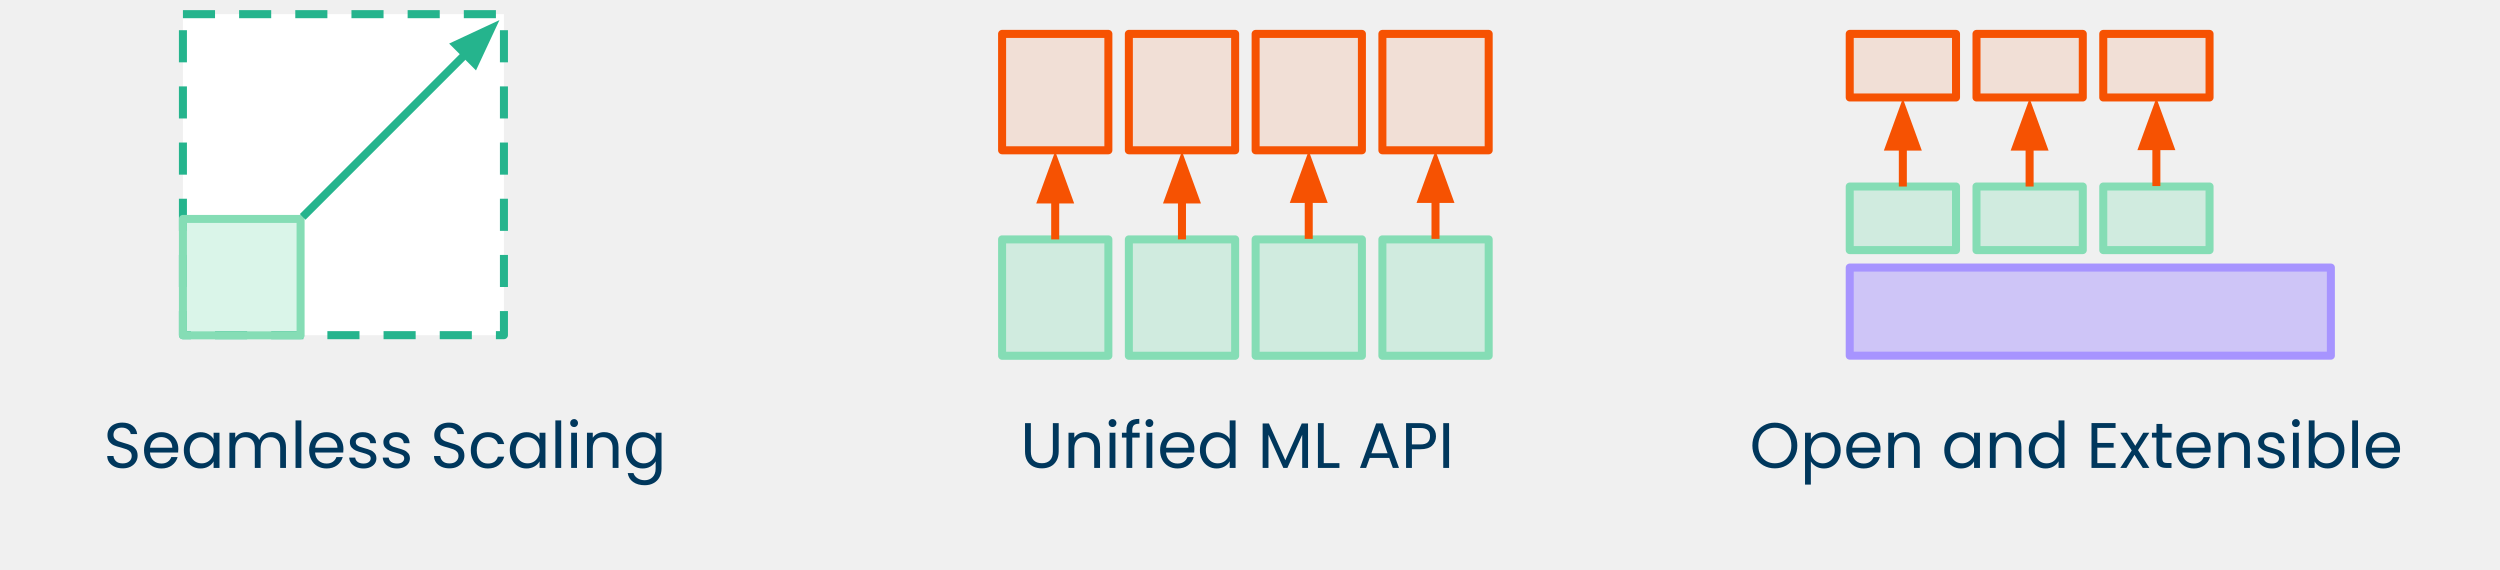
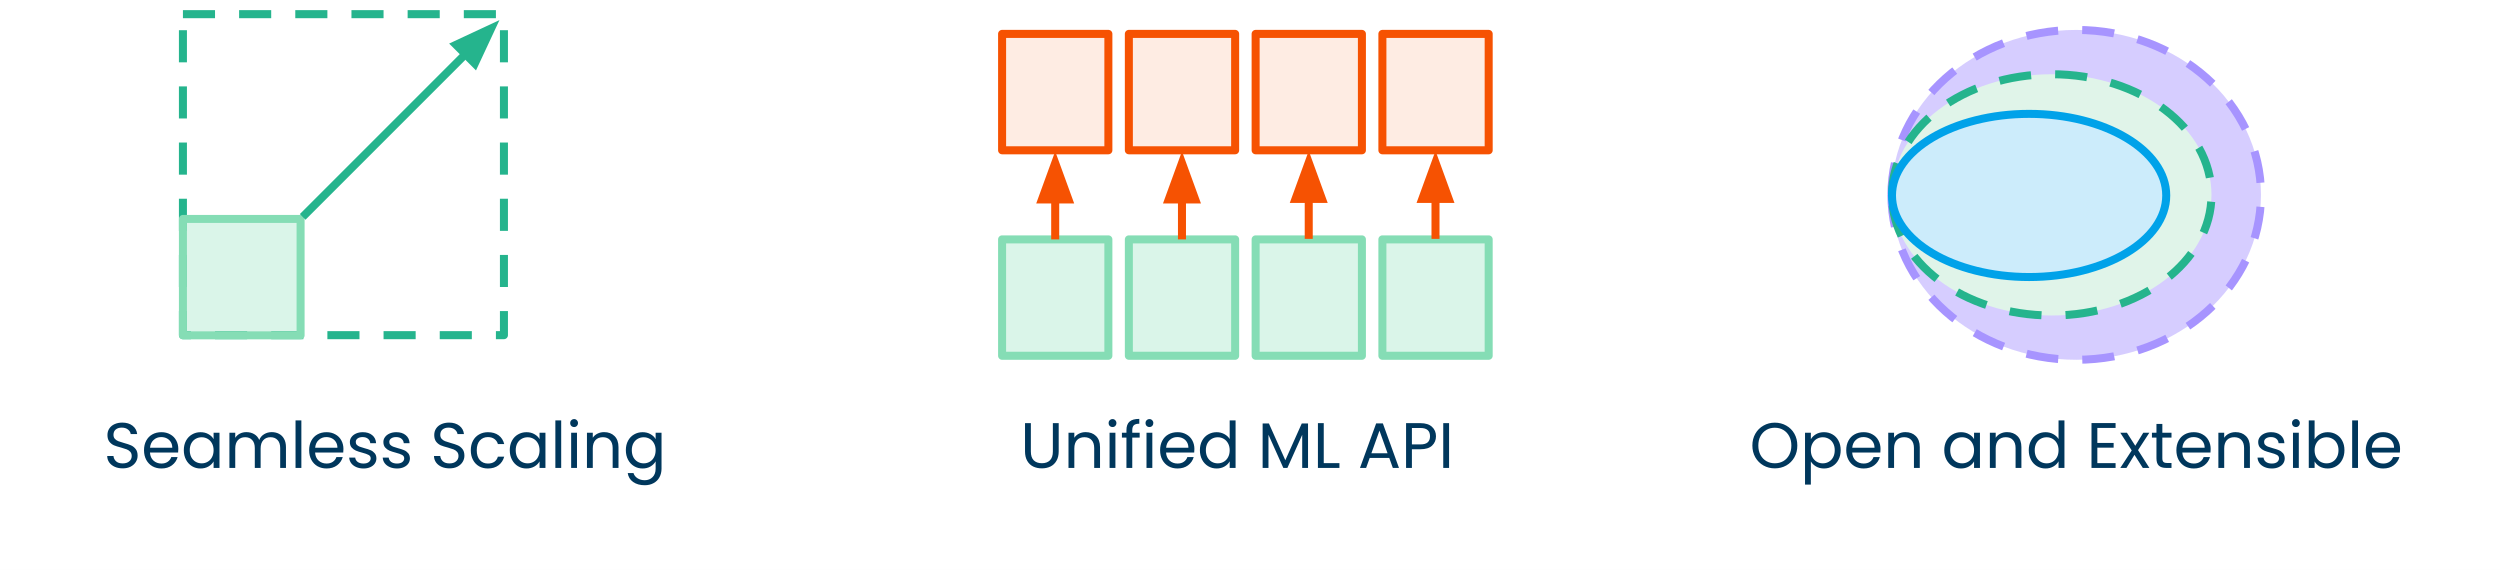
<svg xmlns="http://www.w3.org/2000/svg" version="1.1" viewBox="0.0 0.0 623.029 142.031" fill="none" stroke="none" stroke-linecap="square" stroke-miterlimit="10">
  <clipPath id="p.0">
    <path d="m0 0l623.029 0l0 142.031l-623.029 0l0 -142.031z" clip-rule="nonzero" />
  </clipPath>
  <g clip-path="url(#p.0)">
-     <path fill="#000000" fill-opacity="0.0" d="m0 0l623.029 0l0 142.031l-623.029 0z" fill-rule="evenodd" />
+     <path fill="#ffffff" d="m0 0l623.029 0l0 142.031l-623.029 0z" fill-rule="evenodd" />
    <path fill="#ffffff" d="m45.587 3.528l80.0 0l0 80.0l-80.0 0z" fill-rule="evenodd" />
    <path stroke="#25b48d" stroke-width="2.0" stroke-linejoin="round" stroke-linecap="butt" stroke-dasharray="8.0,6.0" d="m45.587 3.528l80.0 0l0 80.0l-80.0 0z" fill-rule="evenodd" />
    <path fill="#000000" fill-opacity="0.0" d="m203.05 92.252l210.52 0l0 38.772l-210.52 0z" fill-rule="evenodd" />
    <path fill="#00375c" d="m256.902 105.456l0 7.062q0 1.484 0.719 2.203q0.734 0.719 2.031 0.719q1.281 0 2.0 -0.719q0.734 -0.719 0.734 -2.203l0 -7.062l1.453 0l0 7.047q0 1.391 -0.562 2.344q-0.547 0.953 -1.5 1.422q-0.953 0.453 -2.141 0.453q-1.188 0 -2.141 -0.453q-0.953 -0.469 -1.5 -1.422q-0.547 -0.953 -0.547 -2.344l0 -7.047l1.453 0zm13.644 2.234q1.609 0 2.594 0.969q1.0 0.969 1.0 2.781l0 5.172l-1.453 0l0 -4.953q0 -1.312 -0.656 -2.0q-0.641 -0.703 -1.781 -0.703q-1.156 0 -1.844 0.719q-0.672 0.719 -0.672 2.094l0 4.844l-1.453 0l0 -8.766l1.453 0l0 1.25q0.438 -0.672 1.172 -1.031q0.75 -0.375 1.641 -0.375zm6.724 -1.266q-0.422 0 -0.719 -0.281q-0.281 -0.297 -0.281 -0.719q0 -0.406 0.281 -0.688q0.297 -0.297 0.719 -0.297q0.406 0 0.672 0.297q0.281 0.281 0.281 0.688q0 0.422 -0.281 0.719q-0.266 0.281 -0.672 0.281zm0.703 1.422l0 8.766l-1.453 0l0 -8.766l1.453 0zm6.045 1.203l-1.844 0l0 7.562l-1.453 0l0 -7.562l-1.125 0l0 -1.203l1.125 0l0 -0.625q0 -1.469 0.766 -2.141q0.766 -0.688 2.438 -0.688l0 1.203q-0.953 0 -1.359 0.391q-0.391 0.375 -0.391 1.234l0 0.625l1.844 0l0 1.203zm2.452 -2.625q-0.422 0 -0.719 -0.281q-0.281 -0.297 -0.281 -0.719q0 -0.406 0.281 -0.688q0.297 -0.297 0.719 -0.297q0.406 0 0.672 0.297q0.281 0.281 0.281 0.688q0 0.422 -0.281 0.719q-0.266 0.281 -0.672 0.281zm0.703 1.422l0 8.766l-1.453 0l0 -8.766l1.453 0zm10.483 4.047q0 0.422 -0.047 0.875l-7.016 0q0.078 1.297 0.891 2.031q0.812 0.719 1.969 0.719q0.938 0 1.562 -0.438q0.641 -0.438 0.891 -1.172l1.578 0q-0.359 1.266 -1.422 2.062q-1.047 0.781 -2.609 0.781q-1.25 0 -2.234 -0.547q-0.984 -0.562 -1.547 -1.594q-0.562 -1.047 -0.562 -2.406q0 -1.359 0.547 -2.375q0.547 -1.031 1.531 -1.578q0.984 -0.547 2.266 -0.547q1.234 0 2.188 0.547q0.969 0.531 1.484 1.484q0.531 0.953 0.531 2.156zm-1.5 -0.312q0 -0.828 -0.375 -1.422q-0.375 -0.609 -1.0 -0.922q-0.625 -0.312 -1.406 -0.312q-1.094 0 -1.875 0.719q-0.781 0.703 -0.891 1.938l5.547 0zm2.873 0.609q0 -1.344 0.547 -2.359q0.547 -1.016 1.5 -1.562q0.953 -0.562 2.125 -0.562q1.031 0 1.906 0.469q0.875 0.469 1.344 1.234l0 -4.641l1.469 0l0 11.844l-1.469 0l0 -1.641q-0.422 0.781 -1.281 1.281q-0.844 0.5 -1.984 0.5q-1.156 0 -2.109 -0.578q-0.953 -0.578 -1.5 -1.609q-0.547 -1.047 -0.547 -2.375zm7.422 0.016q0 -0.984 -0.406 -1.719q-0.391 -0.734 -1.078 -1.125q-0.672 -0.391 -1.484 -0.391q-0.828 0 -1.5 0.391q-0.672 0.375 -1.078 1.109q-0.391 0.734 -0.391 1.719q0 1.016 0.391 1.766q0.406 0.734 1.078 1.125q0.672 0.391 1.5 0.391q0.812 0 1.484 -0.391q0.688 -0.391 1.078 -1.125q0.406 -0.75 0.406 -1.75zm19.526 -6.672l0 11.078l-1.453 0l0 -8.25l-3.688 8.25l-1.016 0l-3.703 -8.266l0 8.266l-1.453 0l0 -11.078l1.562 0l4.094 9.156l4.094 -9.156l1.562 0zm3.917 9.891l3.906 0l0 1.188l-5.359 0l0 -11.156l1.453 0l0 9.969zm16.325 -1.297l-4.875 0l-0.891 2.484l-1.531 0l4.031 -11.094l1.672 0l4.016 11.094l-1.531 0l-0.891 -2.484zm-0.422 -1.172l-2.016 -5.641l-2.016 5.641l4.031 0zm12.065 -4.234q0 1.391 -0.953 2.312q-0.953 0.922 -2.906 0.922l-2.141 0l0 4.656l-1.453 0l0 -11.156l3.594 0q1.891 0 2.875 0.922q0.984 0.906 0.984 2.344zm-3.859 2.031q1.219 0 1.797 -0.516q0.578 -0.531 0.578 -1.516q0 -2.062 -2.375 -2.062l-2.141 0l0 4.094l2.141 0zm7.123 -5.297l0 11.156l-1.453 0l0 -11.156l1.453 0z" fill-rule="nonzero" />
    <path fill="#000000" fill-opacity="0.0" d="m419.509 92.252l195.811 0l0 38.772l-195.811 0z" fill-rule="evenodd" />
    <path fill="#00375c" d="m442.304 116.722q-1.547 0 -2.828 -0.719q-1.281 -0.734 -2.031 -2.031q-0.734 -1.312 -0.734 -2.938q0 -1.641 0.734 -2.938q0.75 -1.312 2.031 -2.031q1.281 -0.734 2.828 -0.734q1.578 0 2.859 0.734q1.281 0.719 2.016 2.016q0.734 1.297 0.734 2.953q0 1.641 -0.734 2.938q-0.734 1.297 -2.016 2.031q-1.281 0.719 -2.859 0.719zm0 -1.266q1.172 0 2.109 -0.531q0.938 -0.547 1.469 -1.547q0.547 -1.016 0.547 -2.344q0 -1.344 -0.547 -2.344q-0.531 -1.0 -1.469 -1.547q-0.922 -0.547 -2.109 -0.547q-1.172 0 -2.109 0.547q-0.922 0.547 -1.469 1.547q-0.531 1.0 -0.531 2.344q0 1.328 0.531 2.344q0.547 1.0 1.484 1.547q0.938 0.531 2.094 0.531zm8.982 -6.0q0.438 -0.75 1.281 -1.25q0.859 -0.5 2.0 -0.5q1.172 0 2.125 0.562q0.953 0.547 1.484 1.562q0.547 1.016 0.547 2.359q0 1.328 -0.547 2.375q-0.531 1.031 -1.484 1.609q-0.953 0.578 -2.125 0.578q-1.125 0 -1.984 -0.5q-0.844 -0.5 -1.297 -1.25l0 5.766l-1.453 0l0 -12.922l1.453 0l0 1.609zm5.953 2.734q0 -0.984 -0.406 -1.719q-0.391 -0.734 -1.078 -1.109q-0.672 -0.391 -1.5 -0.391q-0.797 0 -1.484 0.391q-0.672 0.391 -1.078 1.141q-0.406 0.734 -0.406 1.703q0 1.0 0.406 1.75q0.406 0.734 1.078 1.125q0.688 0.391 1.484 0.391q0.828 0 1.5 -0.391q0.688 -0.391 1.078 -1.125q0.406 -0.75 0.406 -1.766zm11.41 -0.297q0 0.422 -0.047 0.875l-7.016 0q0.078 1.297 0.891 2.031q0.812 0.719 1.969 0.719q0.938 0 1.562 -0.438q0.641 -0.438 0.891 -1.172l1.578 0q-0.359 1.266 -1.422 2.062q-1.047 0.781 -2.609 0.781q-1.25 0 -2.234 -0.547q-0.984 -0.562 -1.547 -1.594q-0.562 -1.047 -0.562 -2.406q0 -1.359 0.547 -2.375q0.547 -1.031 1.531 -1.578q0.984 -0.547 2.266 -0.547q1.234 0 2.188 0.547q0.969 0.531 1.484 1.484q0.531 0.953 0.531 2.156zm-1.5 -0.312q0 -0.828 -0.375 -1.422q-0.375 -0.609 -1.0 -0.922q-0.625 -0.312 -1.406 -0.312q-1.094 0 -1.875 0.719q-0.781 0.703 -0.891 1.938l5.547 0zm7.686 -3.891q1.609 0 2.594 0.969q1.0 0.969 1.0 2.781l0 5.172l-1.453 0l0 -4.953q0 -1.312 -0.656 -2.0q-0.641 -0.703 -1.781 -0.703q-1.156 0 -1.844 0.719q-0.672 0.719 -0.672 2.094l0 4.844l-1.453 0l0 -8.766l1.453 0l0 1.25q0.438 -0.672 1.172 -1.031q0.75 -0.375 1.641 -0.375zm9.7 4.5q0 -1.344 0.547 -2.359q0.547 -1.016 1.5 -1.562q0.953 -0.562 2.109 -0.562q1.156 0 2.0 0.5q0.859 0.484 1.266 1.234l0 -1.594l1.469 0l0 8.766l-1.469 0l0 -1.625q-0.422 0.766 -1.281 1.266q-0.859 0.5 -2.0 0.5q-1.172 0 -2.109 -0.578q-0.938 -0.578 -1.484 -1.609q-0.547 -1.047 -0.547 -2.375zm7.422 0.016q0 -0.984 -0.406 -1.719q-0.391 -0.734 -1.078 -1.125q-0.672 -0.391 -1.484 -0.391q-0.828 0 -1.5 0.391q-0.672 0.375 -1.078 1.109q-0.391 0.734 -0.391 1.719q0 1.016 0.391 1.766q0.406 0.734 1.078 1.125q0.672 0.391 1.5 0.391q0.812 0 1.484 -0.391q0.688 -0.391 1.078 -1.125q0.406 -0.75 0.406 -1.75zm8.207 -4.516q1.609 0 2.594 0.969q1.0 0.969 1.0 2.781l0 5.172l-1.453 0l0 -4.953q0 -1.312 -0.656 -2.0q-0.641 -0.703 -1.781 -0.703q-1.156 0 -1.844 0.719q-0.672 0.719 -0.672 2.094l0 4.844l-1.453 0l0 -8.766l1.453 0l0 1.25q0.438 -0.672 1.172 -1.031q0.75 -0.375 1.641 -0.375zm5.428 4.5q0 -1.344 0.547 -2.359q0.547 -1.016 1.5 -1.562q0.953 -0.562 2.125 -0.562q1.031 0 1.906 0.469q0.875 0.469 1.344 1.234l0 -4.641l1.469 0l0 11.844l-1.469 0l0 -1.641q-0.422 0.781 -1.281 1.281q-0.844 0.5 -1.984 0.5q-1.156 0 -2.109 -0.578q-0.953 -0.578 -1.5 -1.609q-0.547 -1.047 -0.547 -2.375zm7.422 0.016q0 -0.984 -0.406 -1.719q-0.391 -0.734 -1.078 -1.125q-0.672 -0.391 -1.484 -0.391q-0.828 0 -1.5 0.391q-0.672 0.375 -1.078 1.109q-0.391 0.734 -0.391 1.719q0 1.016 0.391 1.766q0.406 0.734 1.078 1.125q0.672 0.391 1.5 0.391q0.812 0 1.484 -0.391q0.688 -0.391 1.078 -1.125q0.406 -0.75 0.406 -1.75zm9.666 -5.562l0 3.734l4.062 0l0 1.188l-4.062 0l0 3.844l4.547 0l0 1.203l-6.0 0l0 -11.172l6.0 0l0 1.203l-4.547 0zm11.333 9.969l-2.078 -3.266l-2.0 3.266l-1.531 0l2.844 -4.359l-2.844 -4.406l1.656 0l2.078 3.25l1.984 -3.25l1.516 0l-2.812 4.328l2.828 4.438l-1.641 0zm4.867 -7.562l0 5.156q0 0.641 0.266 0.906q0.266 0.266 0.938 0.266l1.078 0l0 1.234l-1.312 0q-1.219 0 -1.828 -0.562q-0.609 -0.562 -0.609 -1.844l0 -5.156l-1.125 0l0 -1.203l1.125 0l0 -2.203l1.469 0l0 2.203l2.281 0l0 1.203l-2.281 0zm12.043 2.844q0 0.422 -0.047 0.875l-7.016 0q0.078 1.297 0.891 2.031q0.812 0.719 1.969 0.719q0.938 0 1.562 -0.438q0.641 -0.438 0.891 -1.172l1.578 0q-0.359 1.266 -1.422 2.062q-1.047 0.781 -2.609 0.781q-1.25 0 -2.234 -0.547q-0.984 -0.562 -1.547 -1.594q-0.562 -1.047 -0.562 -2.406q0 -1.359 0.547 -2.375q0.547 -1.031 1.531 -1.578q0.984 -0.547 2.266 -0.547q1.234 0 2.188 0.547q0.969 0.531 1.484 1.484q0.531 0.953 0.531 2.156zm-1.5 -0.312q0 -0.828 -0.375 -1.422q-0.375 -0.609 -1.0 -0.922q-0.625 -0.312 -1.406 -0.312q-1.094 0 -1.875 0.719q-0.781 0.703 -0.891 1.938l5.547 0zm7.686 -3.891q1.609 0 2.594 0.969q1.0 0.969 1.0 2.781l0 5.172l-1.453 0l0 -4.953q0 -1.312 -0.656 -2.0q-0.641 -0.703 -1.781 -0.703q-1.156 0 -1.844 0.719q-0.672 0.719 -0.672 2.094l0 4.844l-1.453 0l0 -8.766l1.453 0l0 1.25q0.438 -0.672 1.172 -1.031q0.75 -0.375 1.641 -0.375zm9.084 9.062q-1.016 0 -1.812 -0.344q-0.797 -0.344 -1.266 -0.953q-0.469 -0.625 -0.516 -1.422l1.5 0q0.062 0.656 0.609 1.078q0.562 0.406 1.453 0.406q0.844 0 1.312 -0.359q0.484 -0.375 0.484 -0.938q0 -0.562 -0.516 -0.844q-0.5 -0.281 -1.578 -0.562q-0.969 -0.25 -1.594 -0.516q-0.609 -0.266 -1.062 -0.781q-0.438 -0.516 -0.438 -1.375q0 -0.672 0.406 -1.219q0.406 -0.562 1.141 -0.891q0.734 -0.328 1.672 -0.328q1.453 0 2.344 0.734q0.906 0.734 0.969 2.016l-1.453 0q-0.047 -0.688 -0.562 -1.109q-0.5 -0.422 -1.344 -0.422q-0.781 0 -1.25 0.344q-0.453 0.328 -0.453 0.875q0 0.438 0.266 0.719q0.281 0.281 0.703 0.453q0.438 0.156 1.188 0.375q0.938 0.25 1.531 0.5q0.594 0.25 1.016 0.75q0.422 0.484 0.438 1.281q0 0.734 -0.406 1.312q-0.391 0.562 -1.125 0.891q-0.719 0.328 -1.656 0.328zm5.993 -10.328q-0.422 0 -0.719 -0.281q-0.281 -0.297 -0.281 -0.719q0 -0.406 0.281 -0.688q0.297 -0.297 0.719 -0.297q0.406 0 0.672 0.297q0.281 0.281 0.281 0.688q0 0.422 -0.281 0.719q-0.266 0.281 -0.672 0.281zm0.703 1.422l0 8.766l-1.453 0l0 -8.766l1.453 0zm3.936 1.625q0.453 -0.781 1.312 -1.266q0.859 -0.5 1.969 -0.5q1.188 0 2.125 0.562q0.953 0.547 1.484 1.562q0.547 1.016 0.547 2.359q0 1.328 -0.547 2.375q-0.531 1.031 -1.484 1.609q-0.953 0.578 -2.125 0.578q-1.141 0 -2.0 -0.484q-0.844 -0.5 -1.281 -1.266l0 1.609l-1.453 0l0 -11.844l1.453 0l0 4.703zm5.953 2.719q0 -0.984 -0.406 -1.719q-0.391 -0.734 -1.078 -1.109q-0.672 -0.391 -1.5 -0.391q-0.797 0 -1.484 0.391q-0.672 0.391 -1.078 1.141q-0.406 0.734 -0.406 1.703q0 1.0 0.406 1.75q0.406 0.734 1.078 1.125q0.688 0.391 1.484 0.391q0.828 0 1.5 -0.391q0.688 -0.391 1.078 -1.125q0.406 -0.75 0.406 -1.766zm4.863 -7.422l0 11.844l-1.453 0l0 -11.844l1.453 0zm10.483 7.125q0 0.422 -0.047 0.875l-7.016 0q0.078 1.297 0.891 2.031q0.812 0.719 1.969 0.719q0.938 0 1.562 -0.438q0.641 -0.438 0.891 -1.172l1.578 0q-0.359 1.266 -1.422 2.062q-1.047 0.781 -2.609 0.781q-1.25 0 -2.234 -0.547q-0.984 -0.562 -1.547 -1.594q-0.562 -1.047 -0.562 -2.406q0 -1.359 0.547 -2.375q0.547 -1.031 1.531 -1.578q0.984 -0.547 2.266 -0.547q1.234 0 2.188 0.547q0.969 0.531 1.484 1.484q0.531 0.953 0.531 2.156zm-1.5 -0.312q0 -0.828 -0.375 -1.422q-0.375 -0.609 -1.0 -0.922q-0.625 -0.312 -1.406 -0.312q-1.094 0 -1.875 0.719q-0.781 0.703 -0.891 1.938l5.547 0z" fill-rule="nonzero" />
    <path fill="#000000" fill-opacity="0.0" d="m-1.953 92.253l195.811 0l0 38.772l-195.811 0z" fill-rule="evenodd" />
    <path fill="#00375c" d="m30.574 116.722q-1.109 0 -1.984 -0.391q-0.859 -0.391 -1.359 -1.078q-0.5 -0.703 -0.516 -1.609l1.562 0q0.078 0.781 0.641 1.312q0.578 0.531 1.656 0.531q1.047 0 1.641 -0.516q0.609 -0.516 0.609 -1.328q0 -0.641 -0.359 -1.047q-0.359 -0.406 -0.891 -0.609q-0.516 -0.203 -1.406 -0.453q-1.109 -0.281 -1.781 -0.562q-0.656 -0.297 -1.141 -0.906q-0.469 -0.625 -0.469 -1.656q0 -0.922 0.469 -1.625q0.469 -0.703 1.297 -1.078q0.844 -0.391 1.938 -0.391q1.562 0 2.562 0.781q1.0 0.781 1.141 2.078l-1.609 0q-0.078 -0.641 -0.672 -1.125q-0.594 -0.484 -1.562 -0.484q-0.922 0 -1.5 0.469q-0.562 0.469 -0.562 1.328q0 0.609 0.344 1.0q0.344 0.375 0.844 0.578q0.5 0.188 1.422 0.453q1.094 0.297 1.766 0.594q0.672 0.297 1.156 0.922q0.484 0.609 0.484 1.656q0 0.828 -0.438 1.547q-0.438 0.719 -1.281 1.172q-0.844 0.438 -2.0 0.438zm13.861 -4.828q0 0.422 -0.047 0.875l-7.016 0q0.078 1.297 0.891 2.031q0.812 0.719 1.969 0.719q0.938 0 1.562 -0.438q0.641 -0.438 0.891 -1.172l1.578 0q-0.359 1.266 -1.422 2.062q-1.047 0.781 -2.609 0.781q-1.25 0 -2.234 -0.547q-0.984 -0.562 -1.547 -1.594q-0.562 -1.047 -0.562 -2.406q0 -1.359 0.547 -2.375q0.547 -1.031 1.531 -1.578q0.984 -0.547 2.266 -0.547q1.234 0 2.188 0.547q0.969 0.531 1.484 1.484q0.531 0.953 0.531 2.156zm-1.5 -0.312q0 -0.828 -0.375 -1.422q-0.375 -0.609 -1.0 -0.922q-0.625 -0.312 -1.406 -0.312q-1.094 0 -1.875 0.719q-0.781 0.703 -0.891 1.938l5.547 0zm2.873 0.609q0 -1.344 0.547 -2.359q0.547 -1.016 1.5 -1.562q0.953 -0.562 2.109 -0.562q1.156 0 2.0 0.5q0.859 0.484 1.266 1.234l0 -1.594l1.469 0l0 8.766l-1.469 0l0 -1.625q-0.422 0.766 -1.281 1.266q-0.859 0.5 -2.0 0.5q-1.172 0 -2.109 -0.578q-0.938 -0.578 -1.484 -1.609q-0.547 -1.047 -0.547 -2.375zm7.422 0.016q0 -0.984 -0.406 -1.719q-0.391 -0.734 -1.078 -1.125q-0.672 -0.391 -1.484 -0.391q-0.828 0 -1.5 0.391q-0.672 0.375 -1.078 1.109q-0.391 0.734 -0.391 1.719q0 1.016 0.391 1.766q0.406 0.734 1.078 1.125q0.672 0.391 1.5 0.391q0.812 0 1.484 -0.391q0.688 -0.391 1.078 -1.125q0.406 -0.75 0.406 -1.75zm14.488 -4.516q1.016 0 1.812 0.422q0.812 0.422 1.266 1.266q0.469 0.844 0.469 2.062l0 5.172l-1.438 0l0 -4.953q0 -1.312 -0.656 -2.0q-0.641 -0.703 -1.75 -0.703q-1.125 0 -1.797 0.734q-0.672 0.719 -0.672 2.094l0 4.828l-1.453 0l0 -4.953q0 -1.312 -0.656 -2.0q-0.641 -0.703 -1.734 -0.703q-1.141 0 -1.812 0.734q-0.672 0.719 -0.672 2.094l0 4.828l-1.453 0l0 -8.766l1.453 0l0 1.266q0.438 -0.688 1.156 -1.047q0.734 -0.375 1.609 -0.375q1.109 0 1.953 0.5q0.844 0.484 1.266 1.453q0.375 -0.938 1.219 -1.438q0.844 -0.516 1.891 -0.516zm7.386 -2.922l0 11.844l-1.453 0l0 -11.844l1.453 0zm10.483 7.125q0 0.422 -0.047 0.875l-7.016 0q0.078 1.297 0.891 2.031q0.812 0.719 1.969 0.719q0.938 0 1.562 -0.438q0.641 -0.438 0.891 -1.172l1.578 0q-0.359 1.266 -1.422 2.062q-1.047 0.781 -2.609 0.781q-1.25 0 -2.234 -0.547q-0.984 -0.562 -1.547 -1.594q-0.562 -1.047 -0.562 -2.406q0 -1.359 0.547 -2.375q0.547 -1.031 1.531 -1.578q0.984 -0.547 2.266 -0.547q1.234 0 2.188 0.547q0.969 0.531 1.484 1.484q0.531 0.953 0.531 2.156zm-1.5 -0.312q0 -0.828 -0.375 -1.422q-0.375 -0.609 -1.0 -0.922q-0.625 -0.312 -1.406 -0.312q-1.094 0 -1.875 0.719q-0.781 0.703 -0.891 1.938l5.547 0zm6.529 5.172q-1.016 0 -1.812 -0.344q-0.797 -0.344 -1.266 -0.953q-0.469 -0.625 -0.516 -1.422l1.5 0q0.062 0.656 0.609 1.078q0.562 0.406 1.453 0.406q0.844 0 1.312 -0.359q0.484 -0.375 0.484 -0.938q0 -0.562 -0.516 -0.844q-0.5 -0.281 -1.578 -0.562q-0.969 -0.25 -1.594 -0.516q-0.609 -0.266 -1.062 -0.781q-0.438 -0.516 -0.438 -1.375q0 -0.672 0.406 -1.219q0.406 -0.562 1.141 -0.891q0.734 -0.328 1.672 -0.328q1.453 0 2.344 0.734q0.906 0.734 0.969 2.016l-1.453 0q-0.047 -0.688 -0.562 -1.109q-0.5 -0.422 -1.344 -0.422q-0.781 0 -1.25 0.344q-0.453 0.328 -0.453 0.875q0 0.438 0.266 0.719q0.281 0.281 0.703 0.453q0.438 0.156 1.188 0.375q0.938 0.25 1.531 0.5q0.594 0.25 1.016 0.75q0.422 0.484 0.438 1.281q0 0.734 -0.406 1.312q-0.391 0.562 -1.125 0.891q-0.719 0.328 -1.656 0.328zm8.352 0q-1.016 0 -1.812 -0.344q-0.797 -0.344 -1.266 -0.953q-0.469 -0.625 -0.516 -1.422l1.5 0q0.062 0.656 0.609 1.078q0.562 0.406 1.453 0.406q0.844 0 1.312 -0.359q0.484 -0.375 0.484 -0.938q0 -0.562 -0.516 -0.844q-0.5 -0.281 -1.578 -0.562q-0.969 -0.25 -1.594 -0.516q-0.609 -0.266 -1.062 -0.781q-0.438 -0.516 -0.438 -1.375q0 -0.672 0.406 -1.219q0.406 -0.562 1.141 -0.891q0.734 -0.328 1.672 -0.328q1.453 0 2.344 0.734q0.906 0.734 0.969 2.016l-1.453 0q-0.047 -0.688 -0.562 -1.109q-0.5 -0.422 -1.344 -0.422q-0.781 0 -1.25 0.344q-0.453 0.328 -0.453 0.875q0 0.438 0.266 0.719q0.281 0.281 0.703 0.453q0.438 0.156 1.188 0.375q0.938 0.25 1.531 0.5q0.594 0.25 1.016 0.75q0.422 0.484 0.438 1.281q0 0.734 -0.406 1.312q-0.391 0.562 -1.125 0.891q-0.719 0.328 -1.656 0.328zm13.046 -0.031q-1.109 0 -1.984 -0.391q-0.859 -0.391 -1.359 -1.078q-0.5 -0.703 -0.516 -1.609l1.562 0q0.078 0.781 0.641 1.312q0.578 0.531 1.656 0.531q1.047 0 1.641 -0.516q0.609 -0.516 0.609 -1.328q0 -0.641 -0.359 -1.047q-0.359 -0.406 -0.891 -0.609q-0.516 -0.203 -1.406 -0.453q-1.109 -0.281 -1.781 -0.562q-0.656 -0.297 -1.141 -0.906q-0.469 -0.625 -0.469 -1.656q0 -0.922 0.469 -1.625q0.469 -0.703 1.297 -1.078q0.844 -0.391 1.938 -0.391q1.562 0 2.562 0.781q1.0 0.781 1.141 2.078l-1.609 0q-0.078 -0.641 -0.672 -1.125q-0.594 -0.484 -1.562 -0.484q-0.922 0 -1.5 0.469q-0.562 0.469 -0.562 1.328q0 0.609 0.344 1.0q0.344 0.375 0.844 0.578q0.5 0.188 1.422 0.453q1.094 0.297 1.766 0.594q0.672 0.297 1.156 0.922q0.484 0.609 0.484 1.656q0 0.828 -0.438 1.547q-0.438 0.719 -1.281 1.172q-0.844 0.438 -2.0 0.438zm5.314 -4.516q0 -1.359 0.547 -2.375q0.547 -1.016 1.516 -1.562q0.969 -0.562 2.203 -0.562q1.625 0 2.672 0.781q1.047 0.781 1.391 2.172l-1.578 0q-0.219 -0.797 -0.875 -1.266q-0.641 -0.469 -1.609 -0.469q-1.234 0 -2.016 0.859q-0.766 0.859 -0.766 2.422q0 1.594 0.766 2.453q0.781 0.859 2.016 0.859q0.969 0 1.609 -0.438q0.641 -0.453 0.875 -1.281l1.578 0q-0.359 1.344 -1.422 2.156q-1.047 0.797 -2.641 0.797q-1.234 0 -2.203 -0.547q-0.969 -0.562 -1.516 -1.594q-0.547 -1.031 -0.547 -2.406zm9.712 -0.016q0 -1.344 0.547 -2.359q0.547 -1.016 1.5 -1.562q0.953 -0.562 2.109 -0.562q1.156 0 2.0 0.5q0.859 0.484 1.266 1.234l0 -1.594l1.469 0l0 8.766l-1.469 0l0 -1.625q-0.422 0.766 -1.281 1.266q-0.859 0.5 -2.0 0.5q-1.172 0 -2.109 -0.578q-0.938 -0.578 -1.484 -1.609q-0.547 -1.047 -0.547 -2.375zm7.422 0.016q0 -0.984 -0.406 -1.719q-0.391 -0.734 -1.078 -1.125q-0.672 -0.391 -1.484 -0.391q-0.828 0 -1.5 0.391q-0.672 0.375 -1.078 1.109q-0.391 0.734 -0.391 1.719q0 1.016 0.391 1.766q0.406 0.734 1.078 1.125q0.672 0.391 1.5 0.391q0.812 0 1.484 -0.391q0.688 -0.391 1.078 -1.125q0.406 -0.75 0.406 -1.75zm5.394 -7.438l0 11.844l-1.453 0l0 -11.844l1.453 0zm3.233 1.656q-0.422 0 -0.719 -0.281q-0.281 -0.297 -0.281 -0.719q0 -0.406 0.281 -0.688q0.297 -0.297 0.719 -0.297q0.406 0 0.672 0.297q0.281 0.281 0.281 0.688q0 0.422 -0.281 0.719q-0.266 0.281 -0.672 0.281zm0.703 1.422l0 8.766l-1.453 0l0 -8.766l1.453 0zm6.749 -0.156q1.609 0 2.594 0.969q1.0 0.969 1.0 2.781l0 5.172l-1.453 0l0 -4.953q0 -1.312 -0.656 -2.0q-0.641 -0.703 -1.781 -0.703q-1.156 0 -1.844 0.719q-0.672 0.719 -0.672 2.094l0 4.844l-1.453 0l0 -8.766l1.453 0l0 1.25q0.438 -0.672 1.172 -1.031q0.75 -0.375 1.641 -0.375zm9.584 0.016q1.141 0 2.0 0.5q0.859 0.484 1.266 1.234l0 -1.594l1.469 0l0 8.953q0 1.203 -0.516 2.141q-0.5 0.938 -1.453 1.453q-0.953 0.531 -2.219 0.531q-1.734 0 -2.891 -0.812q-1.141 -0.812 -1.344 -2.219l1.438 0q0.234 0.797 0.984 1.281q0.766 0.5 1.812 0.5q1.203 0 1.953 -0.766q0.766 -0.75 0.766 -2.109l0 -1.828q-0.422 0.766 -1.281 1.281q-0.844 0.5 -1.984 0.5q-1.156 0 -2.109 -0.578q-0.953 -0.578 -1.5 -1.609q-0.547 -1.047 -0.547 -2.375q0 -1.344 0.547 -2.359q0.547 -1.016 1.5 -1.562q0.953 -0.562 2.109 -0.562zm3.266 4.5q0 -0.984 -0.406 -1.719q-0.391 -0.734 -1.078 -1.125q-0.672 -0.391 -1.484 -0.391q-0.828 0 -1.5 0.391q-0.672 0.375 -1.078 1.109q-0.391 0.734 -0.391 1.719q0 1.016 0.391 1.766q0.406 0.734 1.078 1.125q0.672 0.391 1.5 0.391q0.812 0 1.484 -0.391q0.688 -0.391 1.078 -1.125q0.406 -0.75 0.406 -1.75z" fill-rule="nonzero" />
    <path fill="#85ddb5" fill-opacity="0.304" d="m45.587 54.561l29.323 0l0 29.008l-29.323 0z" fill-rule="evenodd" />
    <path stroke="#85ddb5" stroke-width="2.0" stroke-linejoin="round" stroke-linecap="butt" d="m45.587 54.561l29.323 0l0 29.008l-29.323 0z" fill-rule="evenodd" />
    <path fill="#000000" fill-opacity="0.0" d="m75.431 54.051l49.039 -49.039" fill-rule="evenodd" />
    <path stroke="#25b48d" stroke-width="2.0" stroke-linejoin="round" stroke-linecap="butt" d="m75.431 54.051l40.554 -40.554" fill-rule="evenodd" />
    <path fill="#25b48d" stroke="#25b48d" stroke-width="2.0" stroke-linecap="butt" d="m118.321 15.833l4.082 -8.754l-8.754 4.082z" fill-rule="evenodd" />
    <path fill="#f65202" fill-opacity="0.113" d="m249.732 8.446l26.488 0l0 29.008l-26.488 0z" fill-rule="evenodd" />
    <path stroke="#f65202" stroke-width="2.0" stroke-linejoin="round" stroke-linecap="butt" d="m249.732 8.446l26.488 0l0 29.008l-26.488 0z" fill-rule="evenodd" />
-     <path fill="#a794ff" fill-opacity="0.461" d="m460.974 66.681l119.906 0l0 21.953l-119.906 0z" fill-rule="evenodd" />
-     <path stroke="#a794ff" stroke-width="2.0" stroke-linejoin="round" stroke-linecap="butt" d="m460.974 66.681l119.906 0l0 21.953l-119.906 0z" fill-rule="evenodd" />
    <path fill="#85ddb5" fill-opacity="0.304" d="m249.732 59.656l26.488 0l0 29.008l-26.488 0z" fill-rule="evenodd" />
    <path stroke="#85ddb5" stroke-width="2.0" stroke-linejoin="round" stroke-linecap="butt" d="m249.732 59.656l26.488 0l0 29.008l-26.488 0z" fill-rule="evenodd" />
    <path fill="#85ddb5" fill-opacity="0.304" d="m281.324 59.656l26.488 0l0 29.008l-26.488 0z" fill-rule="evenodd" />
    <path stroke="#85ddb5" stroke-width="2.0" stroke-linejoin="round" stroke-linecap="butt" d="m281.324 59.656l26.488 0l0 29.008l-26.488 0z" fill-rule="evenodd" />
    <path fill="#85ddb5" fill-opacity="0.304" d="m312.916 59.656l26.488 0l0 29.008l-26.488 0z" fill-rule="evenodd" />
    <path stroke="#85ddb5" stroke-width="2.0" stroke-linejoin="round" stroke-linecap="butt" d="m312.916 59.656l26.488 0l0 29.008l-26.488 0z" fill-rule="evenodd" />
    <path fill="#85ddb5" fill-opacity="0.304" d="m344.508 59.656l26.488 0l0 29.008l-26.488 0z" fill-rule="evenodd" />
    <path stroke="#85ddb5" stroke-width="2.0" stroke-linejoin="round" stroke-linecap="butt" d="m344.508 59.656l26.488 0l0 29.008l-26.488 0z" fill-rule="evenodd" />
    <path fill="#000000" fill-opacity="0.0" d="m262.968 59.656l0 -21.953" fill-rule="evenodd" />
    <path stroke="#f65202" stroke-width="2.0" stroke-linejoin="round" stroke-linecap="butt" d="m262.968 59.656l0 -9.953" fill-rule="evenodd" />
    <path fill="#f65202" stroke="#f65202" stroke-width="2.0" stroke-linecap="butt" d="m266.271 49.703l-3.303 -9.076l-3.303 9.076z" fill-rule="evenodd" />
    <path fill="#000000" fill-opacity="0.0" d="m294.56 59.656l0 -21.953" fill-rule="evenodd" />
    <path stroke="#f65202" stroke-width="2.0" stroke-linejoin="round" stroke-linecap="butt" d="m294.56 59.656l0 -9.953" fill-rule="evenodd" />
    <path fill="#f65202" stroke="#f65202" stroke-width="2.0" stroke-linecap="butt" d="m297.863 49.703l-3.303 -9.076l-3.303 9.076z" fill-rule="evenodd" />
    <path fill="#000000" fill-opacity="0.0" d="m326.152 59.534l0 -21.953" fill-rule="evenodd" />
    <path stroke="#f65202" stroke-width="2.0" stroke-linejoin="round" stroke-linecap="butt" d="m326.152 59.534l0 -9.953" fill-rule="evenodd" />
    <path fill="#f65202" stroke="#f65202" stroke-width="2.0" stroke-linecap="butt" d="m329.455 49.581l-3.303 -9.076l-3.303 9.076z" fill-rule="evenodd" />
    <path fill="#000000" fill-opacity="0.0" d="m357.744 59.534l0 -21.953" fill-rule="evenodd" />
    <path stroke="#f65202" stroke-width="2.0" stroke-linejoin="round" stroke-linecap="butt" d="m357.744 59.534l0 -9.953" fill-rule="evenodd" />
    <path fill="#f65202" stroke="#f65202" stroke-width="2.0" stroke-linecap="butt" d="m361.047 49.581l-3.303 -9.076l-3.303 9.076z" fill-rule="evenodd" />
    <path fill="#f65202" fill-opacity="0.113" d="m281.324 8.446l26.488 0l0 29.008l-26.488 0z" fill-rule="evenodd" />
    <path stroke="#f65202" stroke-width="2.0" stroke-linejoin="round" stroke-linecap="butt" d="m281.324 8.446l26.488 0l0 29.008l-26.488 0z" fill-rule="evenodd" />
    <path fill="#f65202" fill-opacity="0.113" d="m312.916 8.448l26.488 0l0 29.008l-26.488 0z" fill-rule="evenodd" />
    <path stroke="#f65202" stroke-width="2.0" stroke-linejoin="round" stroke-linecap="butt" d="m312.916 8.448l26.488 0l0 29.008l-26.488 0z" fill-rule="evenodd" />
    <path fill="#f65202" fill-opacity="0.113" d="m344.508 8.448l26.488 0l0 29.008l-26.488 0z" fill-rule="evenodd" />
    <path stroke="#f65202" stroke-width="2.0" stroke-linejoin="round" stroke-linecap="butt" d="m344.508 8.448l26.488 0l0 29.008l-26.488 0z" fill-rule="evenodd" />
-     <path fill="#f65202" fill-opacity="0.113" d="m460.974 8.448l26.488 0l0 15.843l-26.488 0z" fill-rule="evenodd" />
-     <path stroke="#f65202" stroke-width="2.0" stroke-linejoin="round" stroke-linecap="butt" d="m460.974 8.448l26.488 0l0 15.843l-26.488 0z" fill-rule="evenodd" />
-     <path fill="#85ddb5" fill-opacity="0.304" d="m460.974 46.485l26.488 0l0 15.843l-26.488 0z" fill-rule="evenodd" />
-     <path stroke="#85ddb5" stroke-width="2.0" stroke-linejoin="round" stroke-linecap="butt" d="m460.974 46.485l26.488 0l0 15.843l-26.488 0z" fill-rule="evenodd" />
-     <path fill="#85ddb5" fill-opacity="0.304" d="m492.566 46.485l26.488 0l0 15.843l-26.488 0z" fill-rule="evenodd" />
-     <path stroke="#85ddb5" stroke-width="2.0" stroke-linejoin="round" stroke-linecap="butt" d="m492.566 46.485l26.488 0l0 15.843l-26.488 0z" fill-rule="evenodd" />
-     <path fill="#85ddb5" fill-opacity="0.304" d="m524.158 46.485l26.488 0l0 15.843l-26.488 0z" fill-rule="evenodd" />
-     <path stroke="#85ddb5" stroke-width="2.0" stroke-linejoin="round" stroke-linecap="butt" d="m524.158 46.485l26.488 0l0 15.843l-26.488 0z" fill-rule="evenodd" />
-     <path fill="#000000" fill-opacity="0.0" d="m474.209 46.486l0 -21.953" fill-rule="evenodd" />
-     <path stroke="#f65202" stroke-width="2.0" stroke-linejoin="round" stroke-linecap="butt" d="m474.209 46.486l0 -9.953" fill-rule="evenodd" />
-     <path fill="#f65202" stroke="#f65202" stroke-width="2.0" stroke-linecap="butt" d="m477.513 36.533l-3.303 -9.076l-3.303 9.076z" fill-rule="evenodd" />
-     <path fill="#000000" fill-opacity="0.0" d="m505.801 46.486l0 -21.953" fill-rule="evenodd" />
-     <path stroke="#f65202" stroke-width="2.0" stroke-linejoin="round" stroke-linecap="butt" d="m505.801 46.486l0 -9.953" fill-rule="evenodd" />
-     <path fill="#f65202" stroke="#f65202" stroke-width="2.0" stroke-linecap="butt" d="m509.105 36.533l-3.303 -9.076l-3.303 9.076z" fill-rule="evenodd" />
-     <path fill="#000000" fill-opacity="0.0" d="m537.393 46.364l0 -21.953" fill-rule="evenodd" />
-     <path stroke="#f65202" stroke-width="2.0" stroke-linejoin="round" stroke-linecap="butt" d="m537.393 46.364l0 -9.953" fill-rule="evenodd" />
-     <path fill="#f65202" stroke="#f65202" stroke-width="2.0" stroke-linecap="butt" d="m540.697 36.411l-3.303 -9.076l-3.303 9.076z" fill-rule="evenodd" />
-     <path fill="#f65202" fill-opacity="0.113" d="m492.566 8.448l26.488 0l0 15.843l-26.488 0z" fill-rule="evenodd" />
-     <path stroke="#f65202" stroke-width="2.0" stroke-linejoin="round" stroke-linecap="butt" d="m492.566 8.448l26.488 0l0 15.843l-26.488 0z" fill-rule="evenodd" />
-     <path fill="#f65202" fill-opacity="0.113" d="m524.158 8.449l26.488 0l0 15.843l-26.488 0z" fill-rule="evenodd" />
-     <path stroke="#f65202" stroke-width="2.0" stroke-linejoin="round" stroke-linecap="butt" d="m524.158 8.449l26.488 0l0 15.843l-26.488 0z" fill-rule="evenodd" />
+     <path fill="#a794ff" fill-opacity="0.461" d="m471.367 48.559l0 0c0 -22.7 20.616 -41.102 46.047 -41.102l0 0c25.431 0 46.047 18.402 46.047 41.102l0 0c0 22.7 -20.616 41.102 -46.047 41.102l0 0c-25.431 0 -46.047 -18.402 -46.047 -41.102z" fill-rule="evenodd" />
+     <path stroke="#a794ff" stroke-width="2.0" stroke-linejoin="round" stroke-linecap="butt" stroke-dasharray="8.0,6.0" d="m471.367 48.559l0 0c0 -22.7 20.616 -41.102 46.047 -41.102l0 0c25.431 0 46.047 18.402 46.047 41.102l0 0c0 22.7 -20.616 41.102 -46.047 41.102l0 0c-25.431 0 -46.047 -18.402 -46.047 -41.102z" fill-rule="evenodd" />
+     <path fill="#e0f4e9" d="m471.505 48.564l0 0c0 -16.603 17.824 -30.063 39.811 -30.063l0 0c21.987 0 39.811 13.46 39.811 30.063l0 0c0 16.603 -17.824 30.063 -39.811 30.063l0 0c-21.987 0 -39.811 -13.46 -39.811 -30.063z" fill-rule="evenodd" />
+     <path stroke="#25b48d" stroke-width="2.0" stroke-linejoin="round" stroke-linecap="butt" stroke-dasharray="8.0,6.0" d="m471.505 48.564l0 0c0 -16.603 17.824 -30.063 39.811 -30.063l0 0c21.987 0 39.811 13.46 39.811 30.063l0 0c0 16.603 -17.824 30.063 -39.811 30.063l0 0c-21.987 0 -39.811 -13.46 -39.811 -30.063z" fill-rule="evenodd" />
+     <path fill="#ccecfb" d="m471.505 48.708l0 0c0 -11.228 15.3 -20.331 34.173 -20.331l0 0c18.873 0 34.173 9.102 34.173 20.331l0 0c0 11.228 -15.3 20.331 -34.173 20.331l0 0c-18.873 0 -34.173 -9.102 -34.173 -20.331z" fill-rule="evenodd" />
+     <path stroke="#00a2e9" stroke-width="2.0" stroke-linejoin="round" stroke-linecap="butt" d="m471.505 48.708l0 0c0 -11.228 15.3 -20.331 34.173 -20.331l0 0c18.873 0 34.173 9.102 34.173 20.331l0 0c0 11.228 -15.3 20.331 -34.173 20.331l0 0c-18.873 0 -34.173 -9.102 -34.173 -20.331z" fill-rule="evenodd" />
  </g>
</svg>
